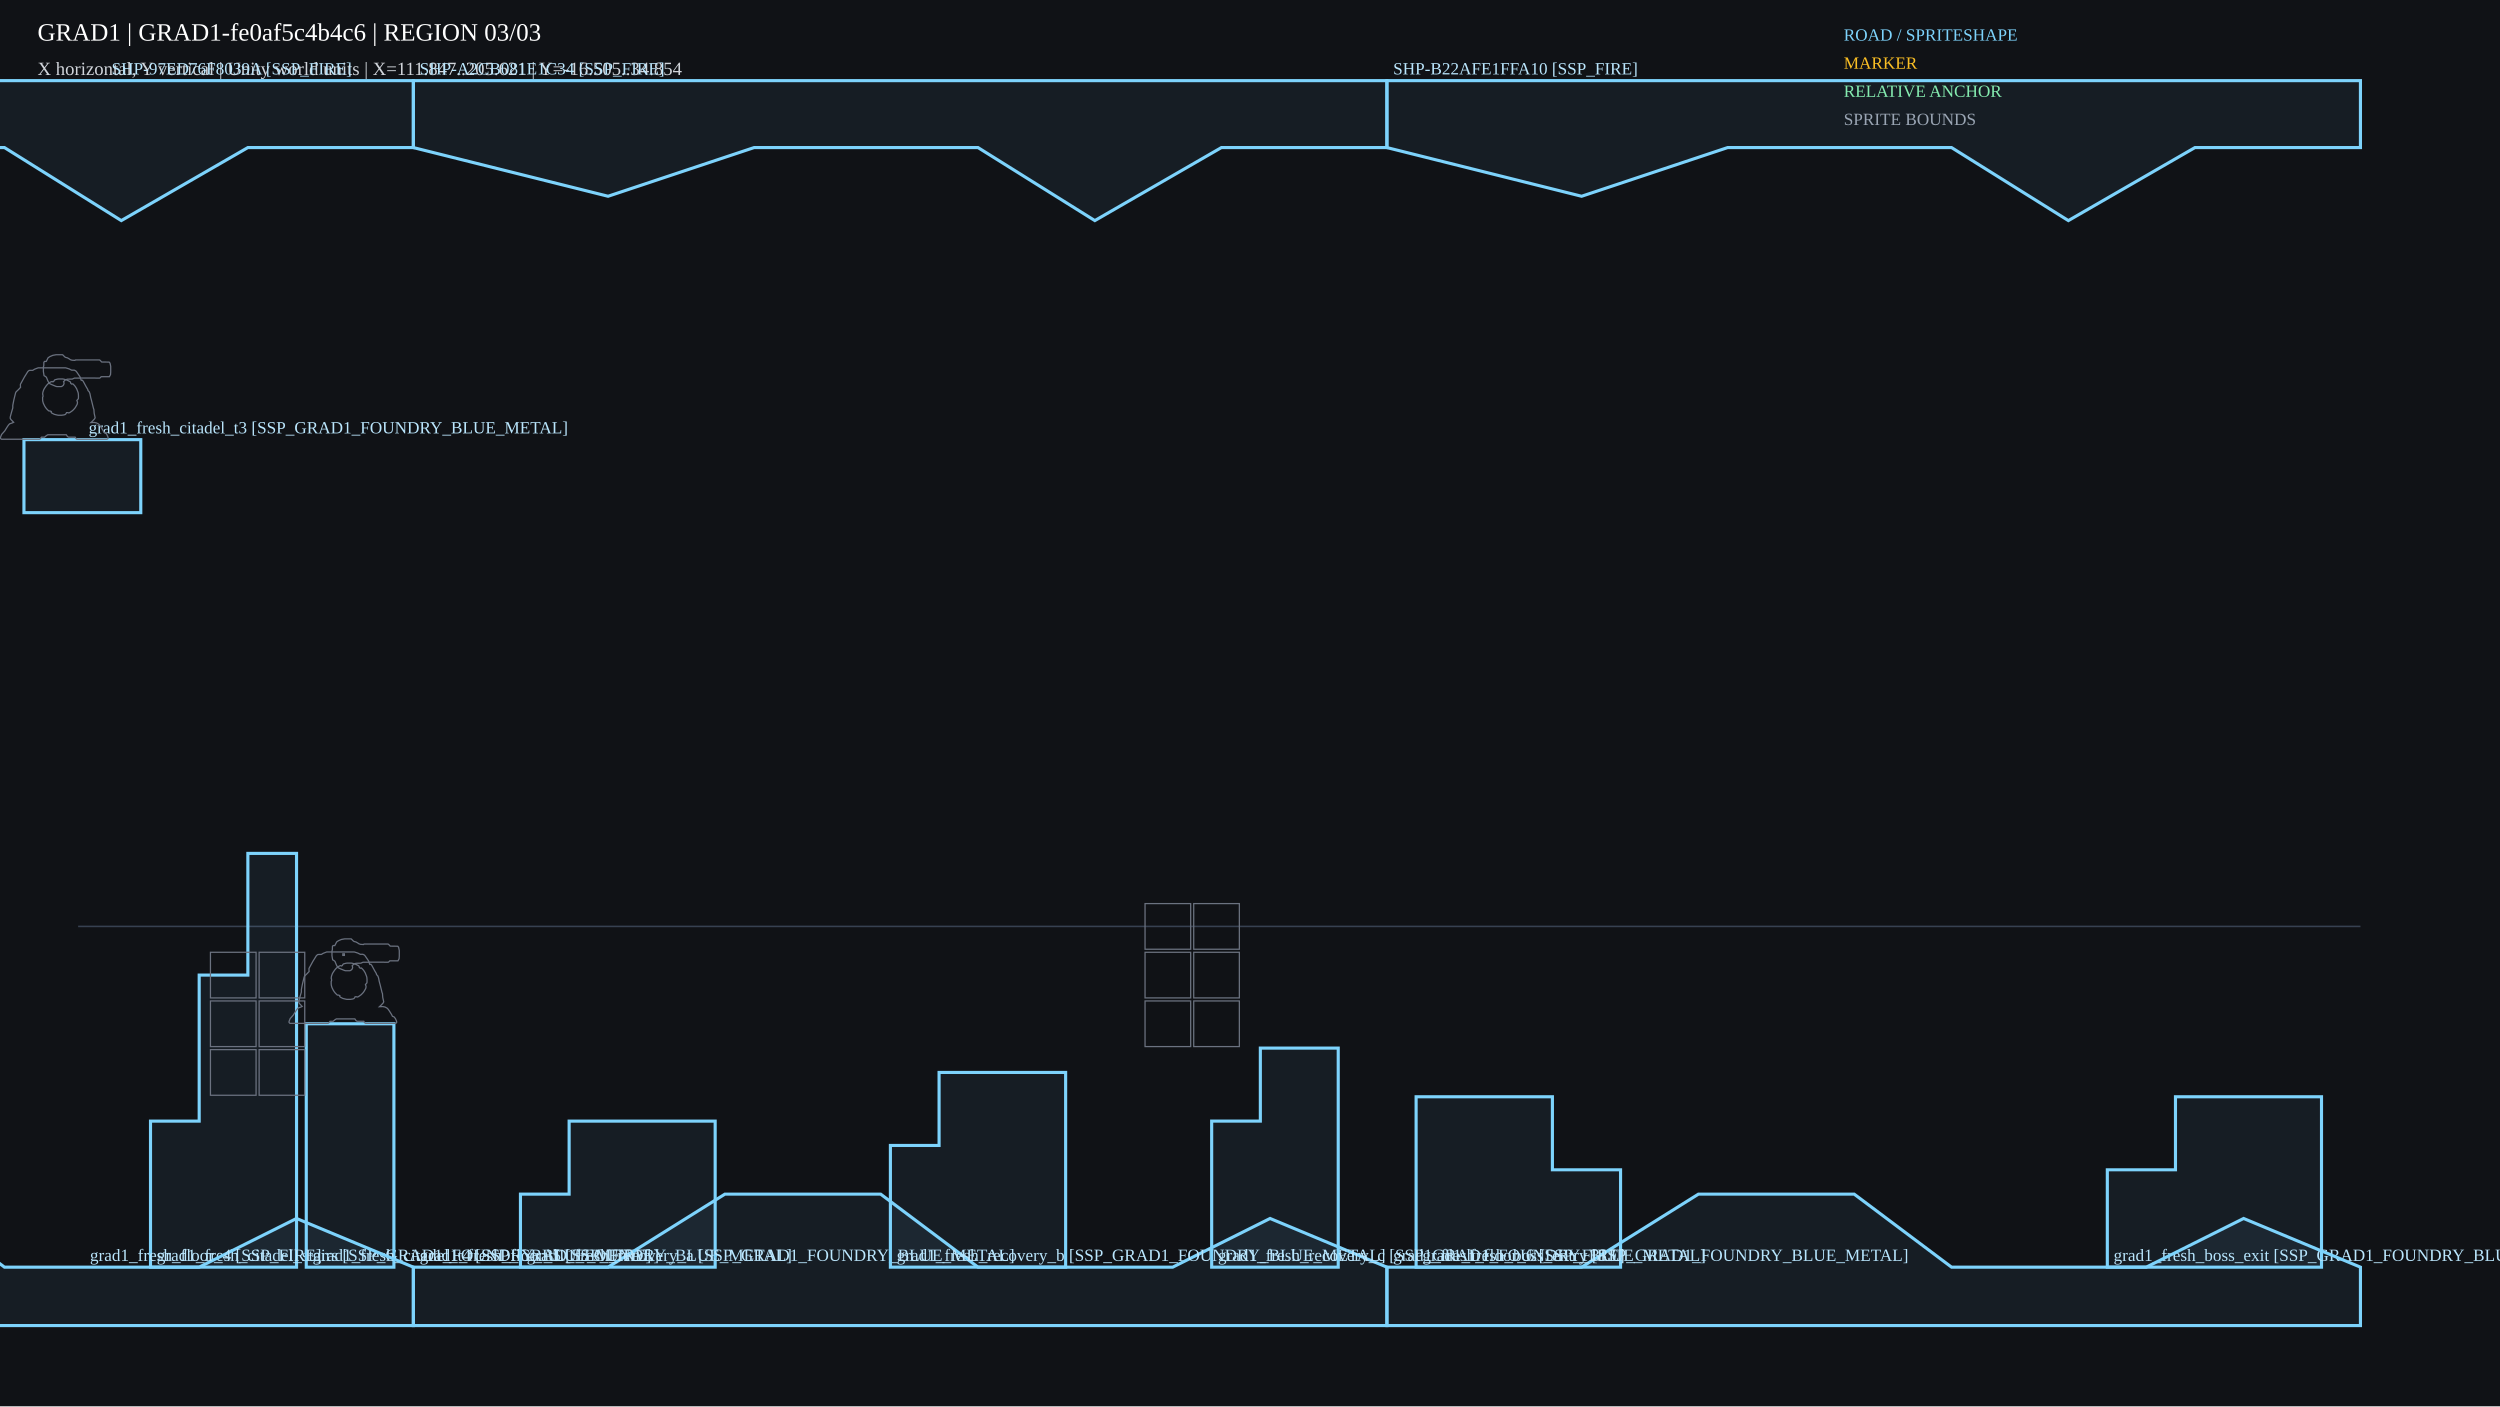
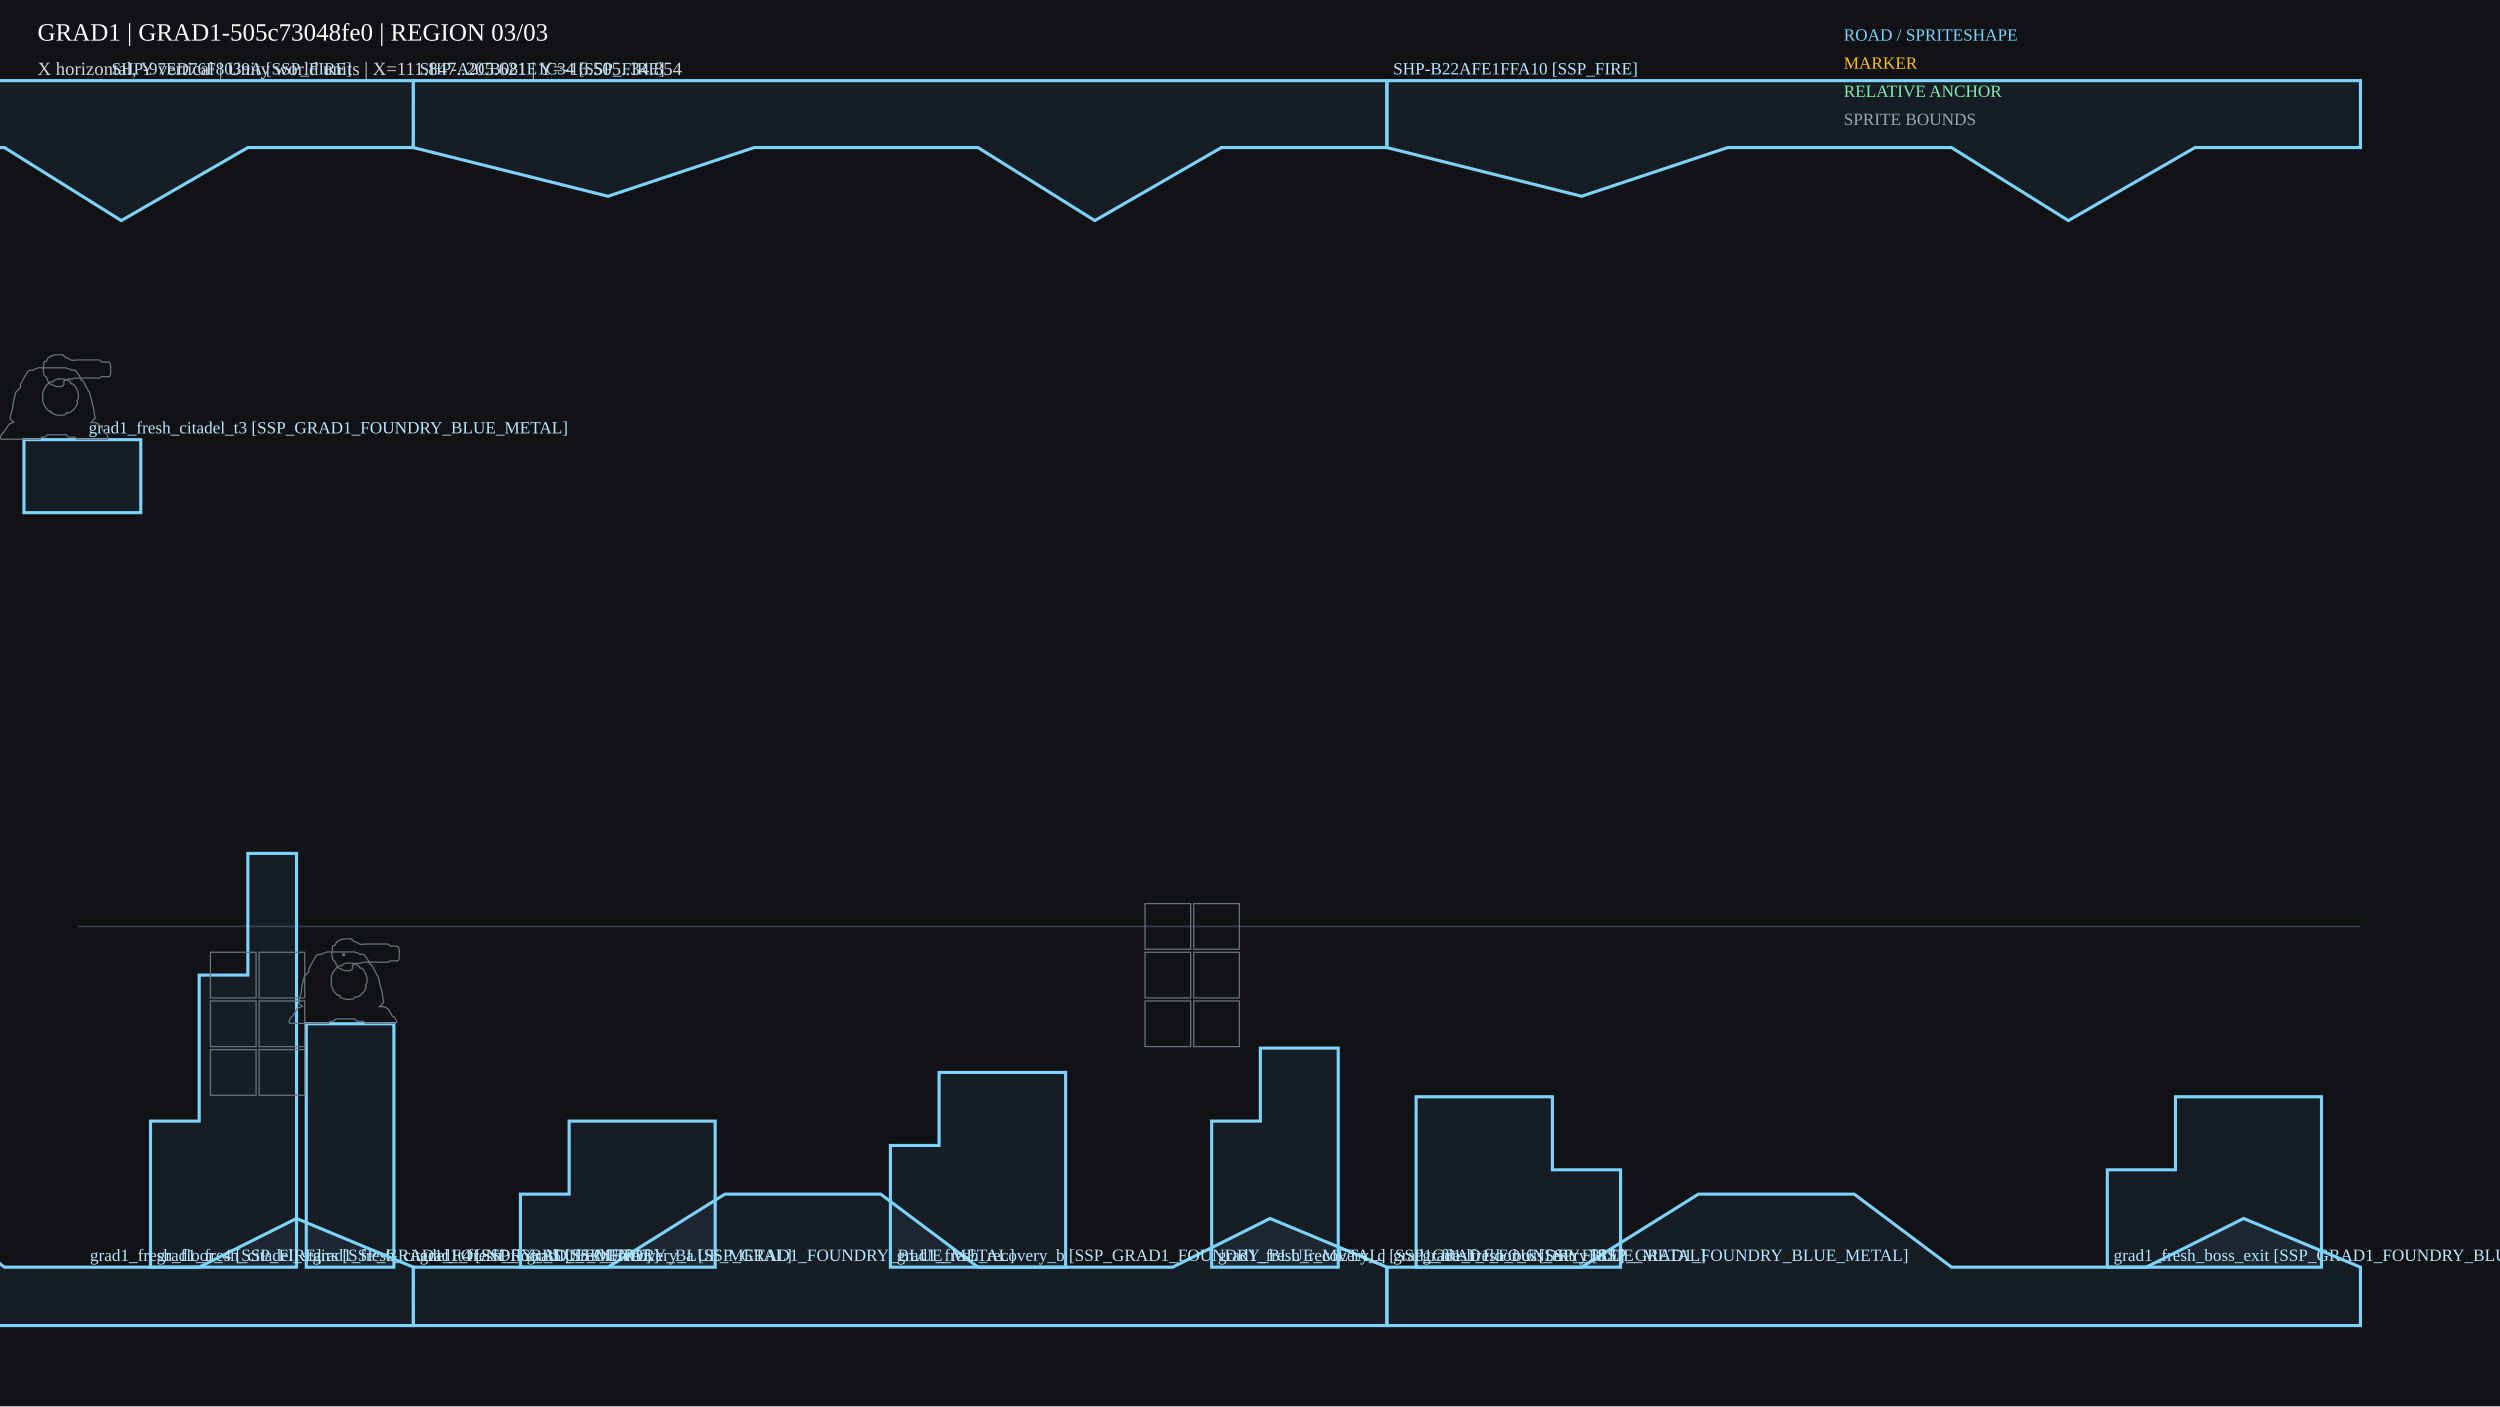
<svg xmlns="http://www.w3.org/2000/svg" viewBox="0 0 1600 900">
  <rect width="100%" height="100%" fill="#101216" />
-   <text x="24" y="26" fill="white" font-size="16">GRAD1 | GRAD1-fe0af5c4b4c6 | REGION 03/03</text>
+   <text x="24" y="26" fill="white" font-size="16">GRAD1 | GRAD1-505c73048fe0 | REGION 03/03</text>
  <text x="24" y="48" fill="#d1d5db" font-size="12">X horizontal, Y vertical | Unity world units | X=111.847..205.621 | Y=-16.505..34.854</text>
  <text x="1180" y="26" fill="#7dd3fc" font-size="11">ROAD / SPRITESHAPE</text>
  <text x="1180" y="44" fill="#fbbf24" font-size="11">MARKER</text>
  <text x="1180" y="62" fill="#86efac" font-size="11">RELATIVE ANCHOR</text>
  <text x="1180" y="80" fill="#9ca3af" font-size="11">SPRITE BOUNDS</text>
  <line x1="50" y1="592.904" x2="1510.686" y2="592.904" stroke="#374151" stroke-width="1" />
  <path d="M906.311,810.977 L906.311,809.752 L906.311,806.291 L906.312,800.914 L906.311,793.94 L906.311,785.687 L906.311,776.477 L906.312,766.627 L906.311,756.458 L906.311,746.289 L906.311,736.44 L906.312,727.229 L906.311,718.977 L906.312,712.003 L906.312,706.625 L906.311,703.165 L906.311,701.94 L907.291,701.94 L910.06,701.94 L914.362,701.94 L919.941,701.94 L926.543,701.94 L933.911,701.94 L941.791,701.94 L949.926,701.94 L958.061,701.94 L965.941,701.94 L973.309,701.94 L979.911,701.94 L985.491,701.94 L989.793,701.94 L992.561,701.94 L993.541,701.94 L993.541,702.465 L993.541,703.948 L993.541,706.253 L993.541,709.242 L993.541,712.778 L993.541,716.726 L993.541,720.947 L993.541,725.305 L993.541,729.663 L993.541,733.884 L993.541,737.832 L993.541,741.369 L993.541,744.358 L993.541,746.662 L993.541,748.145 L993.541,748.67 L994.031,748.67 L995.415,748.67 L997.566,748.67 L1000.356,748.67 L1003.656,748.67 L1007.341,748.67 L1011.281,748.67 L1015.348,748.67 L1019.416,748.67 L1023.356,748.67 L1027.04,748.67 L1030.34,748.67 L1033.13,748.67 L1035.281,748.67 L1036.666,748.67 L1037.155,748.67 L1037.155,749.37 L1037.155,751.347 L1037.155,754.42 L1037.156,758.406 L1037.155,763.121 L1037.155,768.384 L1037.155,774.013 L1037.155,779.823 L1037.155,785.634 L1037.155,791.262 L1037.155,796.526 L1037.155,801.241 L1037.155,805.227 L1037.155,808.299 L1037.155,810.277 L1037.155,810.977 L1035.686,810.977 L1031.533,810.977 L1025.08,810.977 L1016.711,810.977 L1006.808,810.977 L995.756,810.977 L983.936,810.977 L971.733,810.977 L959.53,810.977 L947.711,810.977 L936.659,810.977 L926.756,810.977 L918.386,810.977 L911.934,810.977 L907.781,810.977 L906.311,810.977 Z" fill="#7dd3fc" fill-opacity="0.06" stroke="#7dd3fc" stroke-width="2" />
  <text x="910.311" y="806.977" fill="#bae6fd" font-size="11">grad1_fresh_boss_entry [SSP_GRAD1_FOUNDRY_BLUE_METAL]</text>
  <path d="M1348.688,810.977 L1348.689,810.277 L1348.689,808.299 L1348.688,805.227 L1348.688,801.241 L1348.688,796.526 L1348.688,791.262 L1348.688,785.634 L1348.688,779.823 L1348.688,774.013 L1348.688,768.384 L1348.688,763.121 L1348.688,758.406 L1348.688,754.42 L1348.688,751.347 L1348.688,749.37 L1348.688,748.67 L1349.178,748.67 L1350.563,748.67 L1352.714,748.67 L1355.503,748.67 L1358.803,748.67 L1362.488,748.67 L1366.428,748.67 L1370.496,748.67 L1374.563,748.67 L1378.503,748.67 L1382.187,748.67 L1385.488,748.67 L1388.278,748.67 L1390.429,748.67 L1391.813,748.67 L1392.303,748.67 L1392.303,748.145 L1392.303,746.662 L1392.303,744.358 L1392.303,741.369 L1392.303,737.832 L1392.303,733.884 L1392.303,729.663 L1392.303,725.305 L1392.303,720.947 L1392.303,716.726 L1392.303,712.778 L1392.303,709.242 L1392.303,706.253 L1392.303,703.948 L1392.303,702.465 L1392.303,701.94 L1393.353,701.94 L1396.319,701.94 L1400.928,701.94 L1406.906,701.94 L1413.979,701.94 L1421.874,701.94 L1430.317,701.94 L1439.033,701.94 L1447.749,701.94 L1456.192,701.94 L1464.087,701.94 L1471.16,701.94 L1477.138,701.94 L1481.747,701.94 L1484.713,701.94 L1485.763,701.94 L1485.763,703.165 L1485.763,706.625 L1485.763,712.003 L1485.763,718.977 L1485.763,727.229 L1485.763,736.44 L1485.763,746.289 L1485.763,756.458 L1485.763,766.627 L1485.763,776.477 L1485.763,785.687 L1485.763,793.94 L1485.763,800.914 L1485.763,806.291 L1485.763,809.752 L1485.763,810.977 L1484.224,810.977 L1479.873,810.977 L1473.113,810.977 L1464.345,810.977 L1453.97,810.977 L1442.392,810.977 L1430.01,810.977 L1417.225,810.977 L1404.442,810.977 L1392.059,810.977 L1380.48,810.977 L1370.106,810.977 L1361.338,810.977 L1354.578,810.977 L1350.228,810.977 L1348.688,810.977 Z" fill="#7dd3fc" fill-opacity="0.06" stroke="#7dd3fc" stroke-width="2" />
  <text x="1352.688" y="806.977" fill="#bae6fd" font-size="11">grad1_fresh_boss_exit [SSP_GRAD1_FOUNDRY_BLUE_METAL]</text>
  <path d="M-358.512,51.615 L-351.515,51.615 L-331.74,51.615 L-301.013,51.615 L-261.158,51.615 L-214.002,51.615 L-161.37,51.615 L-105.088,51.615 L-46.98,51.615 L11.129,51.615 L67.411,51.615 L120.044,51.615 L167.199,51.615 L207.054,51.615 L237.781,51.615 L257.556,51.615 L264.553,51.615 L264.553,52.096 L264.553,53.456 L264.553,55.568 L264.553,58.308 L264.554,61.55 L264.554,65.169 L264.553,69.038 L264.553,73.033 L264.553,77.028 L264.553,80.897 L264.553,84.516 L264.553,87.758 L264.553,90.498 L264.553,92.61 L264.553,93.97 L264.553,94.451 L263.364,94.451 L260.002,94.451 L254.779,94.451 L248.003,94.451 L239.987,94.451 L231.039,94.451 L221.471,94.451 L211.593,94.451 L201.715,94.451 L192.146,94.451 L183.199,94.451 L175.183,94.451 L168.407,94.451 L163.184,94.451 L159.822,94.451 L158.632,94.451 L157.723,94.976 L155.152,96.459 L151.157,98.763 L145.976,101.752 L139.846,105.289 L133.004,109.236 L125.687,113.458 L118.133,117.816 L110.579,122.174 L103.262,126.395 L96.42,130.343 L90.29,133.879 L85.109,136.868 L81.114,139.173 L78.543,140.656 L77.634,141.181 L76.794,140.656 L74.421,139.173 L70.734,136.868 L65.951,133.879 L60.293,130.343 L53.977,126.395 L47.223,122.174 L40.25,117.816 L33.277,113.458 L26.523,109.236 L20.207,105.289 L14.548,101.752 L9.766,98.763 L6.079,96.459 L3.705,94.976 L2.866,94.451 L1.256,94.451 L-3.292,94.451 L-10.359,94.451 L-19.526,94.451 L-30.371,94.451 L-42.477,94.451 L-55.422,94.451 L-68.787,94.451 L-82.152,94.451 L-95.097,94.451 L-107.202,94.451 L-118.048,94.451 L-127.214,94.451 L-134.282,94.451 L-138.83,94.451 L-140.439,94.451 L-141.489,94.801 L-144.455,95.789 L-149.064,97.326 L-155.042,99.318 L-162.116,101.676 L-170.011,104.308 L-178.453,107.122 L-187.169,110.027 L-195.885,112.933 L-204.328,115.747 L-212.223,118.379 L-219.296,120.736 L-225.274,122.729 L-229.883,124.266 L-232.85,125.254 L-233.899,125.604 L-235.299,125.254 L-239.254,124.266 L-245.399,122.729 L-253.37,120.736 L-262.801,118.379 L-273.328,115.747 L-284.584,112.933 L-296.206,110.027 L-307.827,107.122 L-319.084,104.308 L-329.61,101.676 L-339.041,99.318 L-347.012,97.326 L-353.158,95.789 L-357.113,94.801 L-358.512,94.451 L-358.513,93.97 L-358.512,92.61 L-358.512,90.498 L-358.512,87.758 L-358.512,84.516 L-358.512,80.897 L-358.513,77.028 L-358.512,73.033 L-358.512,69.038 L-358.512,65.169 L-358.512,61.55 L-358.512,58.308 L-358.512,55.568 L-358.512,53.456 L-358.512,52.096 L-358.512,51.615 Z" fill="#7dd3fc" fill-opacity="0.06" stroke="#7dd3fc" stroke-width="2" />
  <text x="71.411" y="47.615" fill="#bae6fd" font-size="11">SHP-97ED76F8039A [SSP_FIRE]</text>
  <path d="M264.553,51.615 L271.551,51.615 L291.326,51.615 L322.053,51.615 L361.907,51.615 L409.064,51.615 L461.696,51.615 L517.978,51.615 L576.086,51.615 L634.195,51.615 L690.477,51.615 L743.109,51.615 L790.265,51.615 L830.12,51.615 L860.847,51.615 L880.622,51.615 L887.619,51.615 L887.619,52.096 L887.619,53.456 L887.619,55.568 L887.619,58.308 L887.62,61.55 L887.62,65.169 L887.619,69.038 L887.619,73.033 L887.619,77.028 L887.619,80.897 L887.619,84.516 L887.619,87.758 L887.619,90.498 L887.619,92.61 L887.619,93.97 L887.619,94.451 L886.43,94.451 L883.068,94.451 L877.845,94.451 L871.069,94.451 L863.053,94.451 L854.105,94.451 L844.537,94.451 L834.659,94.451 L824.781,94.451 L815.212,94.451 L806.265,94.451 L798.249,94.451 L791.473,94.451 L786.25,94.451 L782.888,94.451 L781.698,94.451 L780.789,94.976 L778.218,96.459 L774.223,98.763 L769.042,101.752 L762.912,105.289 L756.07,109.236 L748.753,113.458 L741.199,117.816 L733.645,122.174 L726.328,126.395 L719.486,130.343 L713.356,133.879 L708.175,136.868 L704.18,139.173 L701.609,140.656 L700.7,141.181 L699.86,140.656 L697.487,139.173 L693.8,136.868 L689.017,133.879 L683.359,130.343 L677.043,126.395 L670.289,122.174 L663.316,117.816 L656.343,113.458 L649.589,109.236 L643.273,105.289 L637.614,101.752 L632.832,98.763 L629.144,96.459 L626.771,94.976 L625.932,94.451 L624.322,94.451 L619.774,94.451 L612.707,94.451 L603.54,94.451 L592.695,94.451 L580.589,94.451 L567.644,94.451 L554.279,94.451 L540.914,94.451 L527.97,94.451 L515.864,94.451 L505.018,94.451 L495.852,94.451 L488.784,94.451 L484.236,94.451 L482.627,94.451 L481.577,94.801 L478.611,95.789 L474.002,97.326 L468.024,99.318 L460.95,101.676 L453.055,104.308 L444.613,107.122 L435.897,110.027 L427.181,112.933 L418.738,115.747 L410.844,118.379 L403.77,120.736 L397.792,122.729 L393.183,124.266 L390.216,125.254 L389.167,125.604 L387.767,125.254 L383.813,124.266 L377.667,122.729 L369.696,120.736 L360.265,118.379 L349.738,115.747 L338.482,112.933 L326.86,110.027 L315.238,107.122 L303.982,104.308 L293.455,101.676 L284.024,99.318 L276.053,97.326 L269.908,95.789 L265.953,94.801 L264.553,94.451 L264.553,93.97 L264.553,92.61 L264.553,90.498 L264.553,87.758 L264.554,84.516 L264.554,80.897 L264.553,77.028 L264.553,73.033 L264.553,69.038 L264.553,65.169 L264.553,61.55 L264.553,58.308 L264.553,55.568 L264.553,53.456 L264.553,52.096 L264.553,51.615 Z" fill="#7dd3fc" fill-opacity="0.06" stroke="#7dd3fc" stroke-width="2" />
  <text x="268.553" y="47.615" fill="#bae6fd" font-size="11">SHP-A2CB081E1C34 [SSP_FIRE]</text>
  <path d="M887.619,51.615 L894.617,51.615 L914.392,51.615 L945.119,51.615 L984.973,51.615 L1032.13,51.615 L1084.761,51.615 L1141.044,51.615 L1199.152,51.615 L1257.26,51.615 L1313.543,51.615 L1366.175,51.615 L1413.331,51.615 L1453.186,51.615 L1483.913,51.615 L1503.688,51.615 L1510.685,51.615 L1510.686,52.096 L1510.685,53.456 L1510.685,55.568 L1510.685,58.308 L1510.685,61.55 L1510.685,65.169 L1510.685,69.038 L1510.685,73.033 L1510.685,77.028 L1510.685,80.897 L1510.685,84.516 L1510.685,87.758 L1510.685,90.498 L1510.685,92.61 L1510.685,93.97 L1510.685,94.451 L1509.496,94.451 L1506.134,94.451 L1500.91,94.451 L1494.136,94.451 L1486.119,94.451 L1477.171,94.451 L1467.603,94.451 L1457.725,94.451 L1447.846,94.451 L1438.278,94.451 L1429.331,94.451 L1421.314,94.451 L1414.539,94.451 L1409.315,94.451 L1405.954,94.451 L1404.764,94.451 L1403.855,94.976 L1401.284,96.459 L1397.289,98.763 L1392.108,101.752 L1385.978,105.289 L1379.136,109.236 L1371.819,113.458 L1364.265,117.816 L1356.711,122.174 L1349.394,126.395 L1342.552,130.343 L1336.422,133.879 L1331.241,136.868 L1327.246,139.173 L1324.675,140.656 L1323.766,141.181 L1322.927,140.656 L1320.553,139.173 L1316.866,136.868 L1312.083,133.879 L1306.424,130.343 L1300.109,126.395 L1293.355,122.174 L1286.382,117.816 L1279.409,113.458 L1272.655,109.236 L1266.339,105.289 L1260.68,101.752 L1255.898,98.763 L1252.21,96.459 L1249.837,94.976 L1248.998,94.451 L1247.389,94.451 L1242.84,94.451 L1235.773,94.451 L1226.606,94.451 L1215.76,94.451 L1203.655,94.451 L1190.71,94.451 L1177.345,94.451 L1163.98,94.451 L1151.035,94.451 L1138.93,94.451 L1128.084,94.451 L1118.917,94.451 L1111.85,94.451 L1107.302,94.451 L1105.693,94.451 L1104.643,94.801 L1101.677,95.789 L1097.068,97.326 L1091.09,99.318 L1084.016,101.676 L1076.121,104.308 L1067.679,107.122 L1058.963,110.027 L1050.246,112.933 L1041.804,115.747 L1033.91,118.379 L1026.836,120.736 L1020.858,122.729 L1016.249,124.266 L1013.282,125.254 L1012.233,125.604 L1010.833,125.254 L1006.879,124.266 L1000.733,122.729 L992.762,120.736 L983.331,118.379 L972.804,115.747 L961.548,112.933 L949.926,110.027 L938.304,107.122 L927.048,104.308 L916.521,101.676 L907.09,99.318 L899.119,97.326 L892.974,95.789 L889.019,94.801 L887.619,94.451 L887.619,93.97 L887.619,92.61 L887.619,90.498 L887.619,87.758 L887.62,84.516 L887.62,80.897 L887.619,77.028 L887.619,73.033 L887.619,69.038 L887.619,65.169 L887.619,61.55 L887.619,58.308 L887.619,55.568 L887.619,53.456 L887.619,52.096 L887.619,51.615 Z" fill="#7dd3fc" fill-opacity="0.06" stroke="#7dd3fc" stroke-width="2" />
  <text x="891.619" y="47.615" fill="#bae6fd" font-size="11">SHP-B22AFE1FFA10 [SSP_FIRE]</text>
  <path d="M96.326,810.977 L96.326,809.927 L96.326,806.961 L96.326,802.352 L96.326,796.374 L96.326,789.3 L96.326,781.405 L96.326,772.963 L96.326,764.247 L96.326,755.531 L96.326,747.088 L96.326,739.193 L96.326,732.12 L96.326,726.142 L96.326,721.533 L96.326,718.566 L96.326,717.517 L96.675,717.517 L97.664,717.517 L99.201,717.517 L101.194,717.517 L103.552,717.517 L106.183,717.517 L108.997,717.517 L111.902,717.517 L114.808,717.517 L117.622,717.517 L120.254,717.517 L122.611,717.517 L124.604,717.517 L126.14,717.517 L127.129,717.517 L127.479,717.517 L127.479,716.467 L127.479,713.501 L127.479,708.892 L127.479,702.914 L127.479,695.84 L127.479,687.945 L127.479,679.503 L127.479,670.787 L127.479,662.071 L127.479,653.628 L127.479,645.733 L127.479,638.66 L127.479,632.682 L127.479,628.073 L127.479,625.106 L127.479,624.057 L127.829,624.057 L128.818,624.057 L130.354,624.057 L132.347,624.057 L134.705,624.057 L137.336,624.057 L140.15,624.057 L143.056,624.057 L145.961,624.057 L148.775,624.057 L151.407,624.057 L153.765,624.057 L155.757,624.057 L157.294,624.057 L158.283,624.057 L158.632,624.057 L158.632,623.182 L158.632,620.71 L158.632,616.869 L158.632,611.888 L158.633,605.993 L158.632,599.414 L158.632,592.379 L158.632,585.115 L158.632,577.852 L158.632,570.816 L158.633,564.237 L158.632,558.343 L158.632,553.361 L158.632,549.52 L158.632,547.048 L158.632,546.174 L158.982,546.174 L159.971,546.174 L161.507,546.174 L163.5,546.174 L165.858,546.174 L168.49,546.174 L171.304,546.174 L174.209,546.174 L177.114,546.174 L179.929,546.174 L182.56,546.174 L184.918,546.174 L186.911,546.174 L188.447,546.174 L189.436,546.174 L189.786,546.174 L189.785,549.148 L189.786,557.552 L189.786,570.611 L189.786,587.549 L189.786,607.59 L189.786,629.959 L189.786,653.879 L189.786,678.575 L189.786,703.271 L189.786,727.191 L189.786,749.56 L189.786,769.601 L189.786,786.539 L189.786,799.598 L189.786,808.003 L189.786,810.977 L188.736,810.977 L185.77,810.977 L181.161,810.977 L175.183,810.977 L168.109,810.977 L160.214,810.977 L151.772,810.977 L143.056,810.977 L134.34,810.977 L125.897,810.977 L118.003,810.977 L110.929,810.977 L104.951,810.977 L100.342,810.977 L97.375,810.977 L96.326,810.977 Z" fill="#7dd3fc" fill-opacity="0.06" stroke="#7dd3fc" stroke-width="2" />
  <text x="100.326" y="806.977" fill="#bae6fd" font-size="11">grad1_fresh_citadel_stairs [SSP_GRAD1_FOUNDRY_BLUE_METAL]</text>
  <path d="M15.327,281.371 L16.167,281.371 L18.54,281.371 L22.227,281.371 L27.01,281.371 L32.668,281.371 L38.984,281.371 L45.738,281.371 L52.711,281.371 L59.684,281.371 L66.438,281.371 L72.754,281.371 L78.413,281.371 L83.195,281.371 L86.882,281.371 L89.255,281.371 L90.095,281.371 L90.095,281.895 L90.095,283.379 L90.095,285.683 L90.095,288.672 L90.095,292.209 L90.095,296.156 L90.095,300.377 L90.095,304.736 L90.095,309.094 L90.095,313.315 L90.095,317.262 L90.095,320.799 L90.095,323.788 L90.095,326.093 L90.095,327.576 L90.095,328.101 L89.255,328.101 L86.882,328.101 L83.195,328.101 L78.412,328.101 L72.754,328.101 L66.438,328.101 L59.684,328.101 L52.711,328.101 L45.738,328.101 L38.984,328.101 L32.668,328.101 L27.01,328.101 L22.227,328.101 L18.54,328.101 L16.167,328.101 L15.327,328.101 L15.327,327.576 L15.327,326.093 L15.327,323.788 L15.327,320.799 L15.327,317.262 L15.327,313.315 L15.327,309.094 L15.327,304.736 L15.327,300.377 L15.327,296.156 L15.327,292.209 L15.327,288.672 L15.327,285.683 L15.327,283.379 L15.327,281.895 L15.327,281.371 Z" fill="#7dd3fc" fill-opacity="0.06" stroke="#7dd3fc" stroke-width="2" />
  <text x="56.711" y="277.371" fill="#bae6fd" font-size="11">grad1_fresh_citadel_t3 [SSP_GRAD1_FOUNDRY_BLUE_METAL]</text>
  <path d="M196.016,810.977 L196.016,809.227 L196.016,804.284 L196.016,796.602 L196.017,786.638 L196.016,774.849 L196.016,761.691 L196.016,747.62 L196.016,733.093 L196.016,718.566 L196.016,704.496 L196.016,691.338 L196.016,679.549 L196.016,669.585 L196.016,661.903 L196.016,656.96 L196.016,655.21 L196.646,655.21 L198.426,655.21 L201.191,655.21 L204.778,655.21 L209.022,655.21 L213.759,655.21 L218.825,655.21 L224.054,655.21 L229.284,655.21 L234.349,655.21 L239.086,655.21 L243.33,655.21 L246.917,655.21 L249.683,655.21 L251.462,655.21 L252.092,655.21 L252.092,656.96 L252.092,661.903 L252.092,669.585 L252.092,679.549 L252.092,691.338 L252.092,704.496 L252.092,718.566 L252.092,733.093 L252.092,747.62 L252.092,761.691 L252.092,774.849 L252.092,786.638 L252.092,796.602 L252.092,804.284 L252.092,809.227 L252.092,810.977 L251.462,810.977 L249.682,810.977 L246.917,810.977 L243.33,810.977 L239.086,810.977 L234.349,810.977 L229.284,810.977 L224.054,810.977 L218.825,810.977 L213.759,810.977 L209.022,810.977 L204.778,810.977 L201.191,810.977 L198.426,810.977 L196.646,810.977 L196.016,810.977 Z" fill="#7dd3fc" fill-opacity="0.06" stroke="#7dd3fc" stroke-width="2" />
  <text x="200.016" y="806.977" fill="#bae6fd" font-size="11">grad1_fresh_citadel_t4 [SSP_GRAD1_FOUNDRY_BLUE_METAL]</text>
  <path d="M-358.512,810.977 L-357.113,810.977 L-353.158,810.977 L-347.012,810.977 L-339.042,810.977 L-329.61,810.977 L-319.084,810.977 L-307.828,810.977 L-296.206,810.977 L-284.584,810.977 L-273.328,810.977 L-262.801,810.977 L-253.37,810.977 L-245.399,810.977 L-239.254,810.977 L-235.299,810.977 L-233.899,810.977 L-233.06,810.452 L-230.686,808.969 L-226.999,806.664 L-222.216,803.675 L-216.558,800.138 L-210.242,796.191 L-203.488,791.97 L-196.515,787.612 L-189.542,783.254 L-182.789,779.032 L-176.473,775.085 L-170.814,771.548 L-166.032,768.559 L-162.344,766.255 L-159.971,764.772 L-159.131,764.247 L-158.012,764.247 L-154.848,764.247 L-149.932,764.247 L-143.555,764.247 L-136.01,764.247 L-127.589,764.247 L-118.583,764.247 L-109.286,764.247 L-99.989,764.247 L-90.984,764.247 L-82.562,764.247 L-75.017,764.247 L-68.641,764.247 L-63.724,764.247 L-60.56,764.247 L-59.441,764.247 L-58.741,764.772 L-56.763,766.255 L-53.691,768.559 L-49.705,771.548 L-44.989,775.085 L-39.727,779.032 L-34.098,783.254 L-28.287,787.612 L-22.477,791.97 L-16.848,796.191 L-11.585,800.138 L-6.87,803.675 L-2.884,806.664 L0.189,808.969 L2.166,810.452 L2.866,810.977 L4.265,810.977 L8.22,810.977 L14.366,810.977 L22.337,810.977 L31.768,810.977 L42.294,810.977 L53.551,810.977 L65.172,810.977 L76.794,810.977 L88.051,810.977 L98.577,810.977 L108.008,810.977 L115.979,810.977 L122.125,810.977 L126.08,810.977 L127.479,810.977 L128.179,810.627 L130.156,809.638 L133.229,808.102 L137.215,806.109 L141.93,803.751 L147.193,801.12 L152.822,798.305 L158.632,795.4 L164.443,792.495 L170.072,789.68 L175.335,787.049 L180.05,784.691 L184.036,782.698 L187.108,781.162 L189.086,780.173 L189.786,779.823 L190.625,780.173 L192.998,781.162 L196.686,782.698 L201.468,784.691 L207.127,787.049 L213.443,789.68 L220.196,792.495 L227.17,795.4 L234.143,798.305 L240.897,801.12 L247.212,803.751 L252.871,806.109 L257.654,808.102 L261.341,809.638 L263.714,810.627 L264.553,810.977 L264.553,811.396 L264.553,812.583 L264.553,814.427 L264.553,816.818 L264.554,819.647 L264.554,822.805 L264.553,826.182 L264.553,829.669 L264.553,833.155 L264.553,836.532 L264.553,839.69 L264.553,842.519 L264.553,844.911 L264.553,846.754 L264.553,847.941 L264.553,848.361 L257.556,848.361 L237.781,848.361 L207.054,848.361 L167.199,848.361 L120.044,848.361 L67.412,848.361 L11.129,848.361 L-46.979,848.361 L-105.088,848.361 L-161.37,848.361 L-214.002,848.361 L-261.158,848.361 L-301.013,848.361 L-331.74,848.361 L-351.515,848.361 L-358.512,848.361 L-358.513,847.941 L-358.512,846.754 L-358.512,844.911 L-358.512,842.519 L-358.512,839.69 L-358.512,836.532 L-358.513,833.155 L-358.512,829.669 L-358.512,826.182 L-358.512,822.805 L-358.512,819.647 L-358.512,816.818 L-358.512,814.427 L-358.512,812.583 L-358.512,811.396 L-358.512,810.977 Z" fill="#7dd3fc" fill-opacity="0.06" stroke="#7dd3fc" stroke-width="2" />
  <text x="57.551" y="806.977" fill="#bae6fd" font-size="11">grad1_fresh_floor_4 [SSP_FIRE]</text>
  <path d="M264.553,810.977 L265.953,810.977 L269.908,810.977 L276.053,810.977 L284.024,810.977 L293.456,810.977 L303.982,810.977 L315.238,810.977 L326.86,810.977 L338.482,810.977 L349.738,810.977 L360.265,810.977 L369.696,810.977 L377.667,810.977 L383.813,810.977 L387.767,810.977 L389.167,810.977 L390.006,810.452 L392.38,808.969 L396.067,806.664 L400.85,803.675 L406.508,800.138 L412.824,796.191 L419.578,791.97 L426.551,787.612 L433.524,783.254 L440.278,779.032 L446.593,775.085 L452.252,771.548 L457.034,768.559 L460.722,766.255 L463.095,764.772 L463.935,764.247 L465.054,764.247 L468.218,764.247 L473.135,764.247 L479.511,764.247 L487.056,764.247 L495.477,764.247 L504.483,764.247 L513.78,764.247 L523.077,764.247 L532.082,764.247 L540.504,764.247 L548.048,764.247 L554.425,764.247 L559.342,764.247 L562.505,764.247 L563.625,764.247 L564.325,764.772 L566.302,766.255 L569.375,768.559 L573.36,771.548 L578.076,775.085 L583.339,779.032 L588.968,783.254 L594.778,787.612 L600.589,791.97 L606.218,796.191 L611.481,800.138 L616.196,803.675 L620.182,806.664 L623.255,808.969 L625.232,810.452 L625.932,810.977 L627.331,810.977 L631.286,810.977 L637.432,810.977 L645.403,810.977 L654.834,810.977 L665.36,810.977 L676.617,810.977 L688.238,810.977 L699.86,810.977 L711.117,810.977 L721.643,810.977 L731.074,810.977 L739.045,810.977 L745.191,810.977 L749.146,810.977 L750.545,810.977 L751.245,810.627 L753.222,809.638 L756.295,808.102 L760.28,806.109 L764.996,803.751 L770.259,801.12 L775.888,798.305 L781.698,795.4 L787.509,792.495 L793.137,789.68 L798.401,787.049 L803.116,784.691 L807.102,782.698 L810.174,781.162 L812.152,780.173 L812.852,779.823 L813.691,780.173 L816.064,781.162 L819.752,782.698 L824.534,784.691 L830.193,787.049 L836.509,789.68 L843.262,792.495 L850.236,795.4 L857.209,798.305 L863.963,801.12 L870.278,803.751 L875.937,806.109 L880.72,808.102 L884.407,809.638 L886.78,810.627 L887.619,810.977 L887.619,811.396 L887.619,812.583 L887.619,814.427 L887.619,816.818 L887.62,819.647 L887.62,822.805 L887.619,826.182 L887.619,829.669 L887.619,833.155 L887.619,836.532 L887.619,839.69 L887.619,842.519 L887.619,844.911 L887.619,846.754 L887.619,847.941 L887.619,848.361 L880.622,848.361 L860.847,848.361 L830.12,848.361 L790.265,848.361 L743.11,848.361 L690.478,848.361 L634.195,848.361 L576.086,848.361 L517.978,848.361 L461.695,848.361 L409.063,848.361 L361.907,848.361 L322.053,848.361 L291.326,848.361 L271.551,848.361 L264.553,848.361 L264.553,847.941 L264.553,846.754 L264.553,844.911 L264.553,842.519 L264.554,839.69 L264.554,836.532 L264.553,833.155 L264.553,829.669 L264.553,826.182 L264.553,822.805 L264.553,819.647 L264.553,816.818 L264.553,814.427 L264.553,812.583 L264.553,811.396 L264.553,810.977 Z" fill="#7dd3fc" fill-opacity="0.06" stroke="#7dd3fc" stroke-width="2" />
  <text x="268.553" y="806.977" fill="#bae6fd" font-size="11">grad1_fresh_floor_5 [SSP_FIRE]</text>
  <path d="M887.619,810.977 L889.019,810.977 L892.974,810.977 L899.119,810.977 L907.09,810.977 L916.522,810.977 L927.048,810.977 L938.304,810.977 L949.926,810.977 L961.548,810.977 L972.804,810.977 L983.331,810.977 L992.762,810.977 L1000.733,810.977 L1006.879,810.977 L1010.833,810.977 L1012.233,810.977 L1013.072,810.452 L1015.446,808.969 L1019.133,806.664 L1023.915,803.675 L1029.574,800.138 L1035.89,796.191 L1042.644,791.97 L1049.617,787.612 L1056.59,783.254 L1063.344,779.032 L1069.66,775.085 L1075.318,771.548 L1080.101,768.559 L1083.788,766.255 L1086.161,764.772 L1087.001,764.247 L1088.12,764.247 L1091.284,764.247 L1096.201,764.247 L1102.577,764.247 L1110.122,764.247 L1118.544,764.247 L1127.549,764.247 L1136.846,764.247 L1146.143,764.247 L1155.149,764.247 L1163.57,764.247 L1171.115,764.247 L1177.491,764.247 L1182.407,764.247 L1185.572,764.247 L1186.691,764.247 L1187.391,764.772 L1189.368,766.255 L1192.441,768.559 L1196.427,771.548 L1201.142,775.085 L1206.405,779.032 L1212.034,783.254 L1217.844,787.612 L1223.655,791.97 L1229.284,796.191 L1234.547,800.138 L1239.262,803.675 L1243.248,806.664 L1246.321,808.969 L1248.298,810.452 L1248.998,810.977 L1250.398,810.977 L1254.352,810.977 L1260.497,810.977 L1268.469,810.977 L1277.9,810.977 L1288.426,810.977 L1299.683,810.977 L1311.304,810.977 L1322.926,810.977 L1334.183,810.977 L1344.709,810.977 L1354.14,810.977 L1362.111,810.977 L1368.256,810.977 L1372.212,810.977 L1373.611,810.977 L1374.311,810.627 L1376.288,809.638 L1379.36,808.102 L1383.347,806.109 L1388.062,803.751 L1393.325,801.12 L1398.953,798.305 L1404.764,795.4 L1410.575,792.495 L1416.203,789.68 L1421.467,787.049 L1426.182,784.691 L1430.168,782.698 L1433.24,781.162 L1435.218,780.173 L1435.918,779.823 L1436.758,780.173 L1439.13,781.162 L1442.817,782.698 L1447.6,784.691 L1453.259,787.049 L1459.574,789.68 L1466.328,792.495 L1473.301,795.4 L1480.275,798.305 L1487.028,801.12 L1493.344,803.751 L1499.003,806.109 L1503.785,808.102 L1507.473,809.638 L1509.846,810.627 L1510.685,810.977 L1510.686,811.396 L1510.685,812.583 L1510.685,814.427 L1510.685,816.818 L1510.685,819.647 L1510.685,822.805 L1510.685,826.182 L1510.685,829.669 L1510.685,833.155 L1510.685,836.532 L1510.685,839.69 L1510.685,842.519 L1510.685,844.911 L1510.685,846.754 L1510.685,847.941 L1510.685,848.361 L1503.688,848.361 L1483.913,848.361 L1453.186,848.361 L1413.331,848.361 L1366.175,848.361 L1313.543,848.361 L1257.26,848.361 L1199.152,848.361 L1141.044,848.361 L1084.761,848.361 L1032.129,848.361 L984.973,848.361 L945.119,848.361 L914.392,848.361 L894.617,848.361 L887.619,848.361 L887.619,847.941 L887.619,846.754 L887.619,844.911 L887.619,842.519 L887.62,839.69 L887.62,836.532 L887.619,833.155 L887.619,829.669 L887.619,826.182 L887.619,822.805 L887.619,819.647 L887.619,816.818 L887.619,814.427 L887.619,812.583 L887.619,811.396 L887.619,810.977 Z" fill="#7dd3fc" fill-opacity="0.06" stroke="#7dd3fc" stroke-width="2" />
  <text x="891.619" y="806.977" fill="#bae6fd" font-size="11">grad1_fresh_floor_6 [SSP_FIRE]</text>
  <path d="M333.091,810.977 L333.091,810.452 L333.091,808.969 L333.091,806.664 L333.091,803.675 L333.091,800.138 L333.091,796.191 L333.091,791.97 L333.091,787.612 L333.091,783.254 L333.091,779.032 L333.091,775.085 L333.091,771.548 L333.091,768.559 L333.091,766.255 L333.091,764.772 L333.091,764.247 L333.44,764.247 L334.43,764.247 L335.966,764.247 L337.959,764.247 L340.316,764.247 L342.948,764.247 L345.762,764.247 L348.667,764.247 L351.573,764.247 L354.387,764.247 L357.019,764.247 L359.376,764.247 L361.369,764.247 L362.906,764.247 L363.894,764.247 L364.244,764.247 L364.244,763.722 L364.244,762.239 L364.244,759.934 L364.244,756.945 L364.244,753.408 L364.244,749.461 L364.244,745.24 L364.244,740.882 L364.244,736.524 L364.244,732.302 L364.244,728.355 L364.244,724.818 L364.244,721.829 L364.244,719.525 L364.244,718.042 L364.244,717.517 L365.293,717.517 L368.26,717.517 L372.869,717.517 L378.847,717.517 L385.921,717.517 L393.815,717.517 L402.258,717.517 L410.974,717.517 L419.69,717.517 L428.132,717.517 L436.028,717.517 L443.101,717.517 L449.079,717.517 L453.688,717.517 L456.654,717.517 L457.704,717.517 L457.704,718.566 L457.704,721.533 L457.704,726.142 L457.704,732.12 L457.704,739.193 L457.704,747.088 L457.704,755.531 L457.704,764.247 L457.704,772.963 L457.704,781.405 L457.704,789.3 L457.704,796.374 L457.704,802.352 L457.704,806.961 L457.704,809.927 L457.704,810.977 L456.304,810.977 L452.35,810.977 L446.204,810.977 L438.233,810.977 L428.802,810.977 L418.276,810.977 L407.019,810.977 L395.397,810.977 L383.776,810.977 L372.519,810.977 L361.993,810.977 L352.562,810.977 L344.591,810.977 L338.445,810.977 L334.49,810.977 L333.091,810.977 Z" fill="#7dd3fc" fill-opacity="0.06" stroke="#7dd3fc" stroke-width="2" />
  <text x="337.091" y="806.977" fill="#bae6fd" font-size="11">grad1_fresh_recovery_a [SSP_GRAD1_FOUNDRY_BLUE_METAL]</text>
  <path d="M569.856,810.977 L569.856,810.102 L569.856,807.63 L569.856,803.789 L569.856,798.807 L569.856,792.913 L569.856,786.334 L569.856,779.299 L569.856,772.035 L569.856,764.772 L569.855,757.736 L569.855,751.157 L569.856,745.263 L569.856,740.281 L569.856,736.44 L569.856,733.968 L569.856,733.093 L570.205,733.093 L571.194,733.093 L572.731,733.093 L574.723,733.093 L577.081,733.093 L579.713,733.093 L582.527,733.093 L585.432,733.093 L588.338,733.093 L591.152,733.093 L593.783,733.093 L596.141,733.093 L598.134,733.093 L599.671,733.093 L600.659,733.093 L601.009,733.093 L601.009,732.569 L601.009,731.085 L601.009,728.781 L601.009,725.792 L601.009,722.255 L601.009,718.308 L601.009,714.087 L601.009,709.728 L601.009,705.37 L601.009,701.149 L601.009,697.202 L601.009,693.665 L601.009,690.676 L601.009,688.371 L601.009,686.888 L601.009,686.363 L601.919,686.363 L604.49,686.363 L608.484,686.363 L613.665,686.363 L619.795,686.363 L626.638,686.363 L633.954,686.363 L641.509,686.363 L649.062,686.363 L656.379,686.363 L663.221,686.363 L669.352,686.363 L674.533,686.363 L678.527,686.363 L681.098,686.363 L682.008,686.363 L682.008,687.763 L682.008,691.718 L682.008,697.863 L682.008,705.834 L682.008,715.265 L682.008,725.792 L682.008,737.048 L682.008,748.67 L682.008,760.292 L682.007,771.548 L682.008,782.075 L682.008,791.506 L682.007,799.477 L682.007,805.622 L682.008,809.577 L682.008,810.977 L680.748,810.977 L677.188,810.977 L671.658,810.977 L664.484,810.977 L655.996,810.977 L646.522,810.977 L636.391,810.977 L625.932,810.977 L615.472,810.977 L605.341,810.977 L595.867,810.977 L587.379,810.977 L580.205,810.977 L574.675,810.977 L571.115,810.977 L569.856,810.977 Z" fill="#7dd3fc" fill-opacity="0.06" stroke="#7dd3fc" stroke-width="2" />
  <text x="573.856" y="806.977" fill="#bae6fd" font-size="11">grad1_fresh_recovery_b [SSP_GRAD1_FOUNDRY_BLUE_METAL]</text>
  <path d="M775.468,810.977 L775.468,809.927 L775.468,806.961 L775.468,802.352 L775.468,796.374 L775.468,789.3 L775.468,781.405 L775.468,772.963 L775.468,764.247 L775.468,755.531 L775.467,747.088 L775.468,739.193 L775.468,732.12 L775.467,726.142 L775.467,721.533 L775.468,718.566 L775.468,717.517 L775.817,717.517 L776.806,717.517 L778.343,717.517 L780.335,717.517 L782.693,717.517 L785.325,717.517 L788.139,717.517 L791.044,717.517 L793.95,717.517 L796.764,717.517 L799.395,717.517 L801.753,717.517 L803.746,717.517 L805.282,717.517 L806.271,717.517 L806.621,717.517 L806.621,716.992 L806.621,715.509 L806.621,713.204 L806.621,710.215 L806.621,706.679 L806.621,702.731 L806.621,698.51 L806.621,694.152 L806.621,689.794 L806.621,685.572 L806.621,681.625 L806.621,678.088 L806.621,675.099 L806.621,672.795 L806.621,671.312 L806.621,670.787 L807.181,670.787 L808.763,670.787 L811.221,670.787 L814.409,670.787 L818.182,670.787 L822.392,670.787 L826.895,670.787 L831.544,670.787 L836.192,670.787 L840.695,670.787 L844.905,670.787 L848.678,670.787 L851.866,670.787 L854.325,670.787 L855.907,670.787 L856.466,670.787 L856.466,672.361 L856.467,676.811 L856.466,683.724 L856.466,692.692 L856.467,703.302 L856.466,715.144 L856.466,727.807 L856.466,740.882 L856.466,753.956 L856.466,766.62 L856.467,778.462 L856.466,789.072 L856.466,798.039 L856.467,804.953 L856.466,809.402 L856.466,810.977 L855.557,810.977 L852.986,810.977 L848.991,810.977 L843.811,810.977 L837.68,810.977 L830.838,810.977 L823.521,810.977 L815.967,810.977 L808.413,810.977 L801.096,810.977 L794.254,810.977 L788.124,810.977 L782.942,810.977 L778.948,810.977 L776.377,810.977 L775.468,810.977 Z" fill="#7dd3fc" fill-opacity="0.06" stroke="#7dd3fc" stroke-width="2" />
  <text x="779.468" y="806.977" fill="#bae6fd" font-size="11">grad1_fresh_recovery_c [SSP_GRAD1_FOUNDRY_BLUE_METAL]</text>
  <polygon points="165.837,671.76 165.837,700.967 195.043,700.967 195.043,671.76" fill="none" stroke="#6b7280" stroke-width="0.8" />
  <polygon points="165.837,640.607 165.837,669.813 195.043,669.813 195.043,640.607" fill="none" stroke="#6b7280" stroke-width="0.8" />
  <polygon points="165.837,609.454 165.837,638.66 195.043,638.66 195.043,609.454" fill="none" stroke="#6b7280" stroke-width="0.8" />
  <polygon points="134.683,671.76 134.683,700.967 163.889,700.967 163.889,671.76" fill="none" stroke="#6b7280" stroke-width="0.8" />
  <polygon points="134.683,640.607 134.683,669.813 163.889,669.813 163.889,640.607" fill="none" stroke="#6b7280" stroke-width="0.8" />
  <polygon points="134.683,609.454 134.683,638.66 163.889,638.66 163.889,609.454" fill="none" stroke="#6b7280" stroke-width="0.8" />
  <polygon points="763.98,640.607 763.98,669.813 793.186,669.813 793.186,640.607" fill="none" stroke="#6b7280" stroke-width="0.8" />
  <polygon points="763.98,609.454 763.98,638.66 793.186,638.66 793.186,609.454" fill="none" stroke="#6b7280" stroke-width="0.8" />
  <polygon points="763.98,578.3 763.98,607.507 793.186,607.507 793.186,578.3" fill="none" stroke="#6b7280" stroke-width="0.8" />
  <polygon points="732.827,640.607 732.827,669.813 762.033,669.813 762.033,640.607" fill="none" stroke="#6b7280" stroke-width="0.8" />
  <polygon points="732.827,609.454 732.827,638.66 762.033,638.66 762.033,609.454" fill="none" stroke="#6b7280" stroke-width="0.8" />
  <polygon points="732.827,578.3 732.827,607.507 762.033,607.507 762.033,578.3" fill="none" stroke="#6b7280" stroke-width="0.8" />
  <polygon points="29.565,278.886 30.541,278.265 42.43,278.265 43.14,279.33 43.85,279.774 48.108,279.774 48.641,280.661 49.262,281.104 68.426,281.104 68.692,281.016 69.136,280.661 69.136,279.774 68.337,277.999 67.45,276.934 66.474,276.58 65.853,275.338 64.522,273.208 63.724,272.055 63.014,271.345 61.683,270.635 60.263,270.369 58.134,270.458 59.199,269.482 60.53,268.062 60.884,267.352 60.796,266.909 60.263,264.513 60.086,262.029 59.82,261.408 58.578,256.351 58.045,254.399 57.602,252.092 57.158,250.85 56.271,249.874 56.182,249.253 55.117,247.479 53.254,244.018 52.633,243.309 52.012,243.397 51.569,242.333 51.214,241.179 48.907,237.808 48.463,237.364 47.576,236.921 45.89,236.921 44.293,236.122 42.341,235.501 41.986,235.412 24.419,235.412 22.113,236.3 20.959,237.009 19.362,237.009 18.652,237.098 17.854,237.719 15.636,241.268 13.063,245.97 13.063,246.946 13.152,247.922 12.531,248.543 11.998,249.164 10.313,250.761 9.958,251.471 8.893,255.819 8.538,257.593 8.183,259.456 8.183,261.053 7.207,264.425 6.586,266.731 6.497,267.619 6.941,268.417 8.716,270.28 7.74,270.724 6.143,271.256 5.344,272.143 4.457,273.474 3.037,275.781 0.997,278.088 0.287,279.951 0.287,280.483 0.731,281.016 0.997,281.104 25.129,281.104 25.662,280.927 26.549,279.774 28.501,279.774" fill="none" stroke="#6b7280" stroke-width="0.8" />
  <polygon points="40.865,244.59 40.684,244.288 41.83,243.082 43.218,242.659 46.295,242.599 46.657,242.418 47.622,241.996 51.182,241.996 51.242,241.935 60.956,241.935 61.257,241.996 63.731,241.996 64.093,241.815 64.756,241.091 70.005,241.091 70.729,239.763 70.85,238.134 70.85,234.454 70.428,232.463 69.945,231.8 69.643,231.739 65.058,231.679 64.515,231.076 63.912,230.472 63.61,230.352 48.346,230.352 48.165,230.412 47.984,230.653 46.054,230.533 44.968,230.171 44.304,229.688 43.158,229.024 41.951,228.723 41.468,228.421 40.141,227.094 39.96,227.033 35.918,227.033 33.867,227.395 31.996,228.18 30.79,228.964 29.583,231.317 28.497,231.317 28.075,231.86 28.014,234.092 27.773,234.816 27.773,237.833 28.196,240.427 29.04,240.91 29.704,241.453 30.669,243.866 31.212,244.831 31.755,245.495 32.962,246.098 35.737,247.244 36.401,247.425 39.236,247.425 39.96,247.063 40.563,246.52 40.986,245.555" fill="none" stroke="#6b7280" stroke-width="0.8" />
  <polygon points="42.6,264.08 43.431,264.08 43.942,264.272 44.581,264.08 45.156,263.697 46.497,262.739 47.775,261.397 48.35,260.567 49.372,258.778 49.564,257.884 49.564,257.309 49.18,256.287 50.138,255.201 50.202,254.498 50.202,253.029 50.075,251.56 49.819,250.793 49.052,248.813 48.158,247.344 47.583,246.641 46.625,245.683 45.858,245.811 45.22,245.236 45.156,244.661 44.772,244.214 42.728,243.192 40.94,242.68 40.173,242.553 37.426,242.553 36.851,242.617 35.127,243.064 34.743,243.447 34.36,244.15 33.849,244.405 33.466,244.15 32.827,244.277 31.805,244.789 30.527,245.811 29.633,246.833 29.058,247.663 28.419,248.621 27.972,249.452 27.461,250.921 27.269,252.263 27.461,252.646 27.525,253.796 27.269,254.243 27.269,255.584 27.333,256.606 27.716,258.076 28.611,259.928 29.186,260.822 29.888,261.717 31.038,262.867 31.294,262.994 32.124,263.058 32.827,263.378 32.699,263.761 33.019,264.272 33.721,264.655 34.743,265.166 36.021,265.486 37.171,265.741 39.534,265.741 40.94,265.55 41.834,265.23 42.217,264.783" fill="none" stroke="#6b7280" stroke-width="0.8" />
  <polygon points="214.254,652.726 215.231,652.105 227.119,652.105 227.829,653.17 228.539,653.613 232.798,653.613 233.33,654.5 233.951,654.944 253.115,654.944 253.381,654.855 253.825,654.5 253.825,653.613 253.026,651.839 252.139,650.774 251.163,650.419 250.542,649.177 249.211,647.048 248.413,645.894 247.703,645.184 246.372,644.475 244.953,644.209 242.823,644.297 243.888,643.321 245.219,641.902 245.574,641.192 245.485,640.748 244.953,638.353 244.775,635.869 244.509,635.248 243.267,630.19 242.735,628.239 242.291,625.932 241.847,624.69 240.96,623.714 240.871,623.093 239.807,621.318 237.944,617.858 237.323,617.148 236.702,617.237 236.258,616.172 235.903,615.019 233.596,611.647 233.152,611.204 232.265,610.76 230.58,610.76 228.983,609.962 227.031,609.341 226.676,609.252 209.109,609.252 206.802,610.139 205.649,610.849 204.052,610.849 203.342,610.938 202.543,611.559 200.325,615.108 197.752,619.81 197.752,620.786 197.841,621.762 197.22,622.383 196.687,623.004 195.002,624.601 194.647,625.311 193.582,629.658 193.227,631.433 192.872,633.296 192.872,634.893 191.897,638.264 191.276,640.571 191.187,641.458 191.63,642.257 193.405,644.12 192.429,644.563 190.832,645.096 190.033,645.983 189.146,647.314 187.726,649.621 185.686,651.927 184.976,653.791 184.976,654.323 185.42,654.855 185.686,654.944 209.818,654.944 210.351,654.767 211.238,653.613 213.19,653.613" fill="none" stroke="#6b7280" stroke-width="0.8" />
  <rect x="219.401" y="610.466" width="1" height="1" fill="none" stroke="#6b7280" stroke-width="0.8" />
  <polygon points="225.554,618.429 225.373,618.128 226.52,616.921 227.907,616.499 230.984,616.438 231.346,616.257 232.311,615.835 235.871,615.835 235.931,615.775 245.645,615.775 245.946,615.835 248.42,615.835 248.782,615.654 249.445,614.93 254.694,614.93 255.418,613.603 255.539,611.974 255.539,608.294 255.117,606.303 254.634,605.639 254.332,605.579 249.747,605.518 249.204,604.915 248.601,604.312 248.299,604.191 233.035,604.191 232.854,604.251 232.673,604.493 230.743,604.372 229.657,604.01 228.993,603.527 227.847,602.864 226.64,602.562 226.158,602.261 224.83,600.933 224.649,600.873 220.607,600.873 218.556,601.235 216.685,602.019 215.479,602.804 214.272,605.156 213.186,605.156 212.764,605.699 212.704,607.932 212.462,608.656 212.462,611.672 212.885,614.266 213.729,614.749 214.393,615.292 215.358,617.705 215.901,618.671 216.444,619.334 217.651,619.938 220.426,621.084 221.09,621.265 223.925,621.265 224.649,620.903 225.253,620.36 225.675,619.395" fill="none" stroke="#6b7280" stroke-width="0.8" />
  <polygon points="227.29,637.92 228.12,637.92 228.631,638.112 229.27,637.92 229.845,637.537 231.186,636.578 232.464,635.237 233.039,634.406 234.061,632.618 234.253,631.723 234.253,631.149 233.869,630.127 234.828,629.041 234.892,628.338 234.892,626.869 234.764,625.399 234.508,624.633 233.742,622.653 232.847,621.183 232.272,620.481 231.314,619.522 230.547,619.65 229.909,619.075 229.845,618.5 229.462,618.053 227.417,617.031 225.629,616.52 224.862,616.392 222.116,616.392 221.541,616.456 219.816,616.903 219.432,617.287 219.049,617.989 218.538,618.245 218.155,617.989 217.516,618.117 216.494,618.628 215.216,619.65 214.322,620.672 213.747,621.503 213.108,622.461 212.661,623.291 212.15,624.761 211.958,626.102 212.15,626.485 212.214,627.635 211.958,628.082 211.958,629.424 212.022,630.446 212.406,631.915 213.3,633.768 213.875,634.662 214.577,635.556 215.727,636.706 215.983,636.834 216.813,636.898 217.516,637.217 217.388,637.601 217.708,638.112 218.41,638.495 219.432,639.006 220.71,639.325 221.86,639.581 224.224,639.581 225.629,639.389 226.523,639.07 226.906,638.623" fill="none" stroke="#6b7280" stroke-width="0.8" />
</svg>
